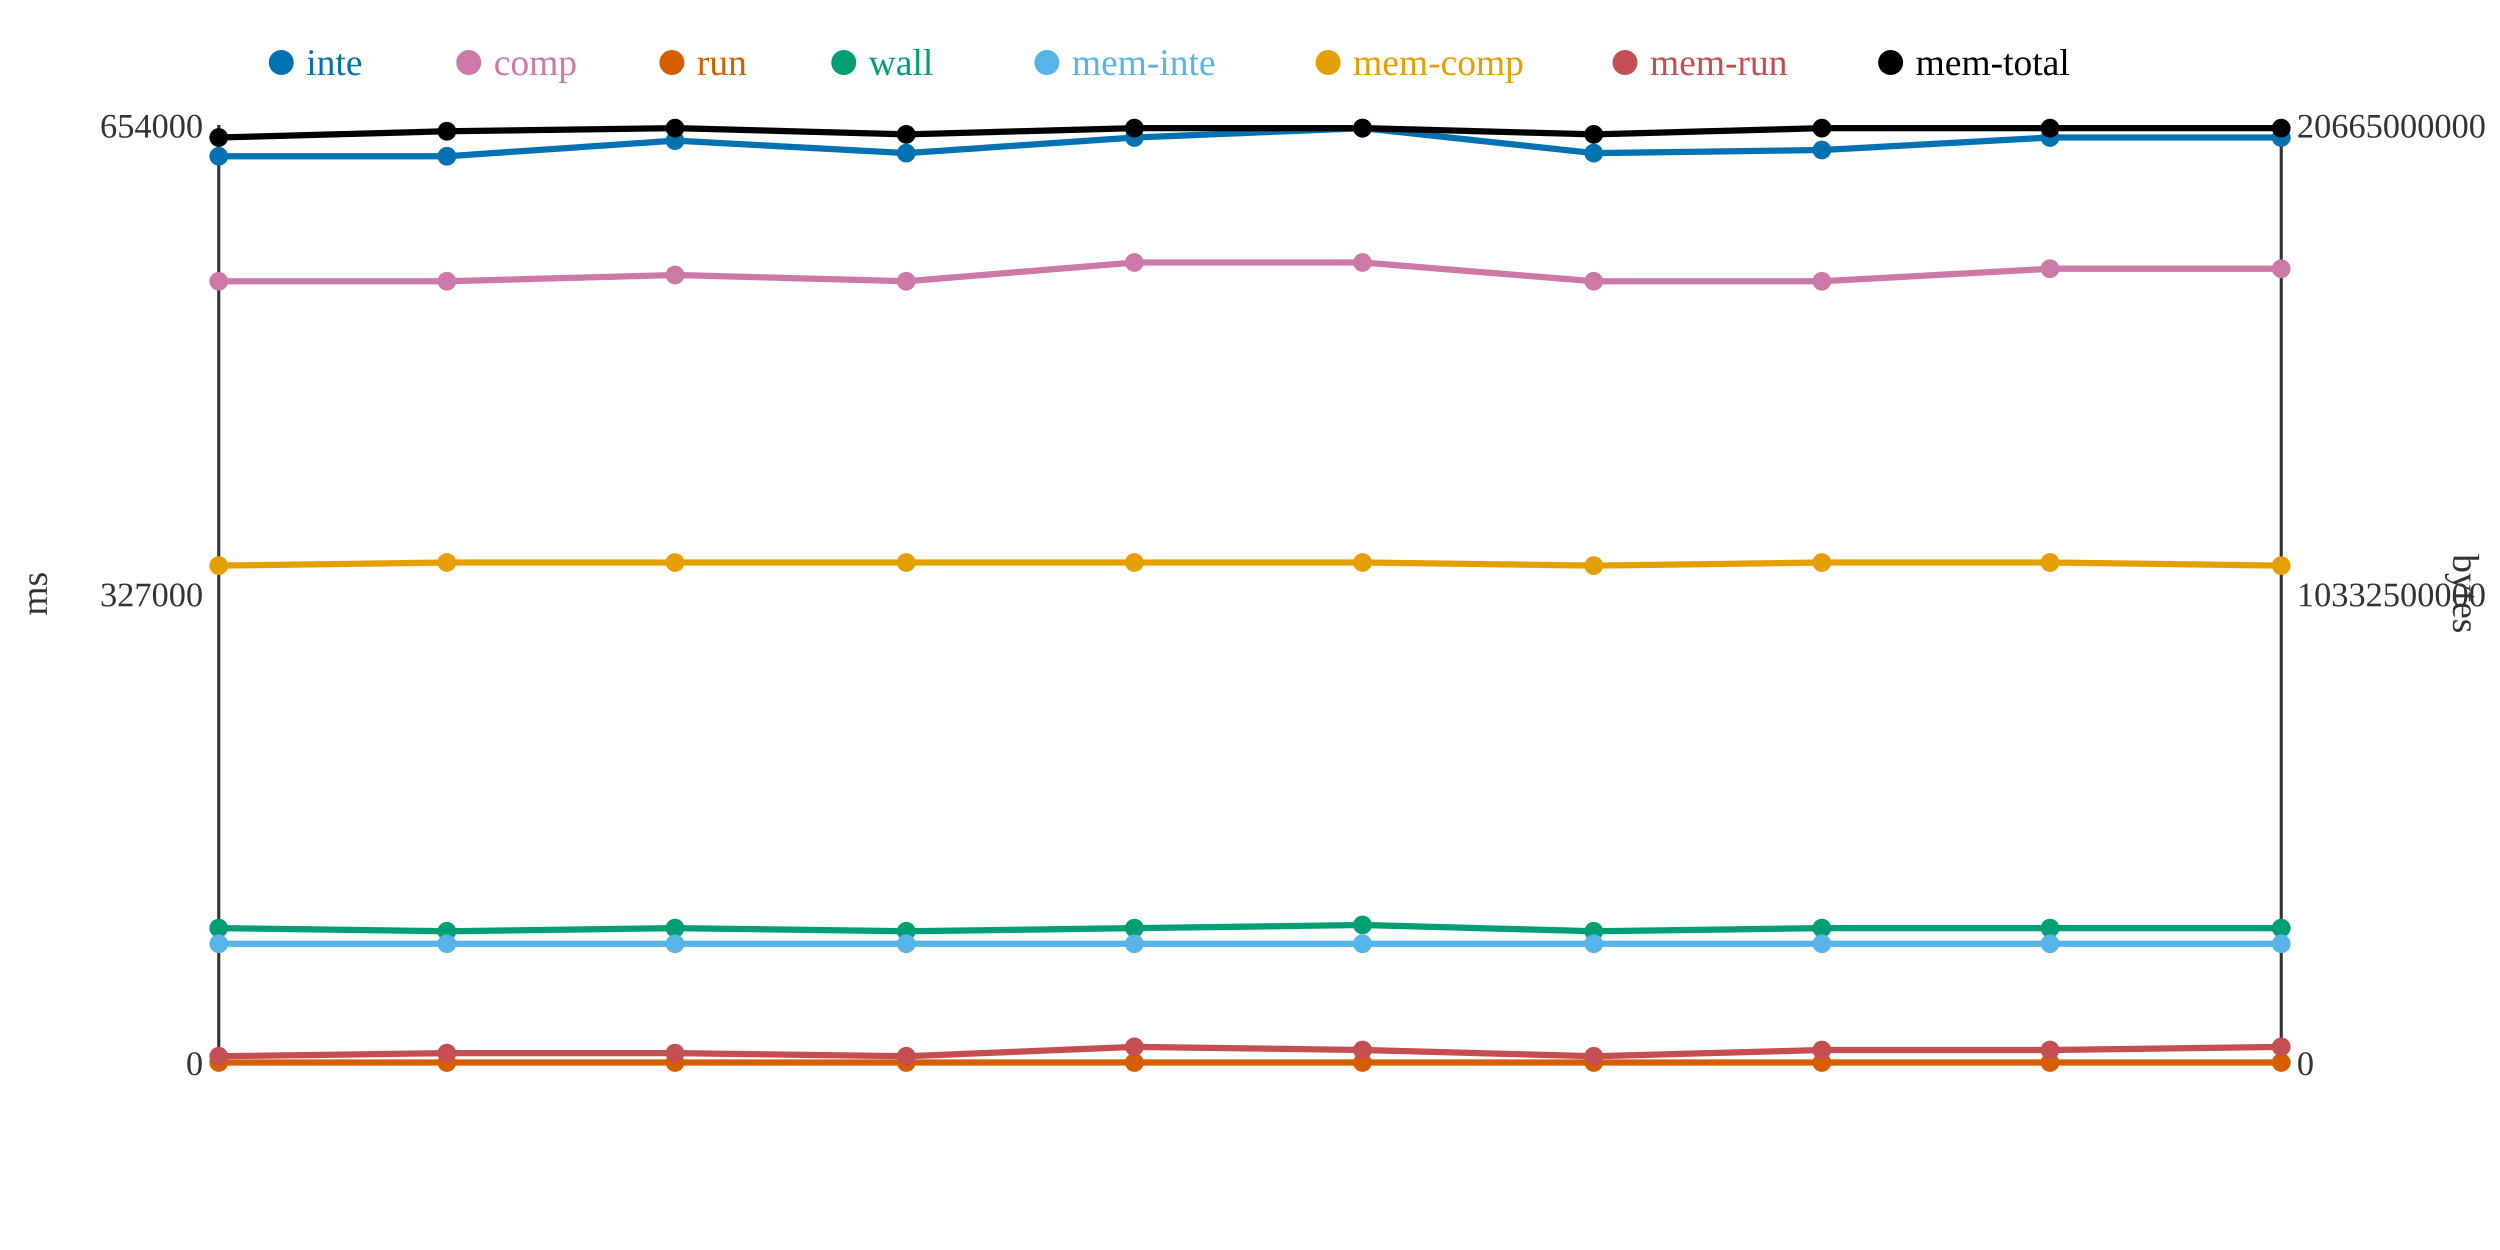
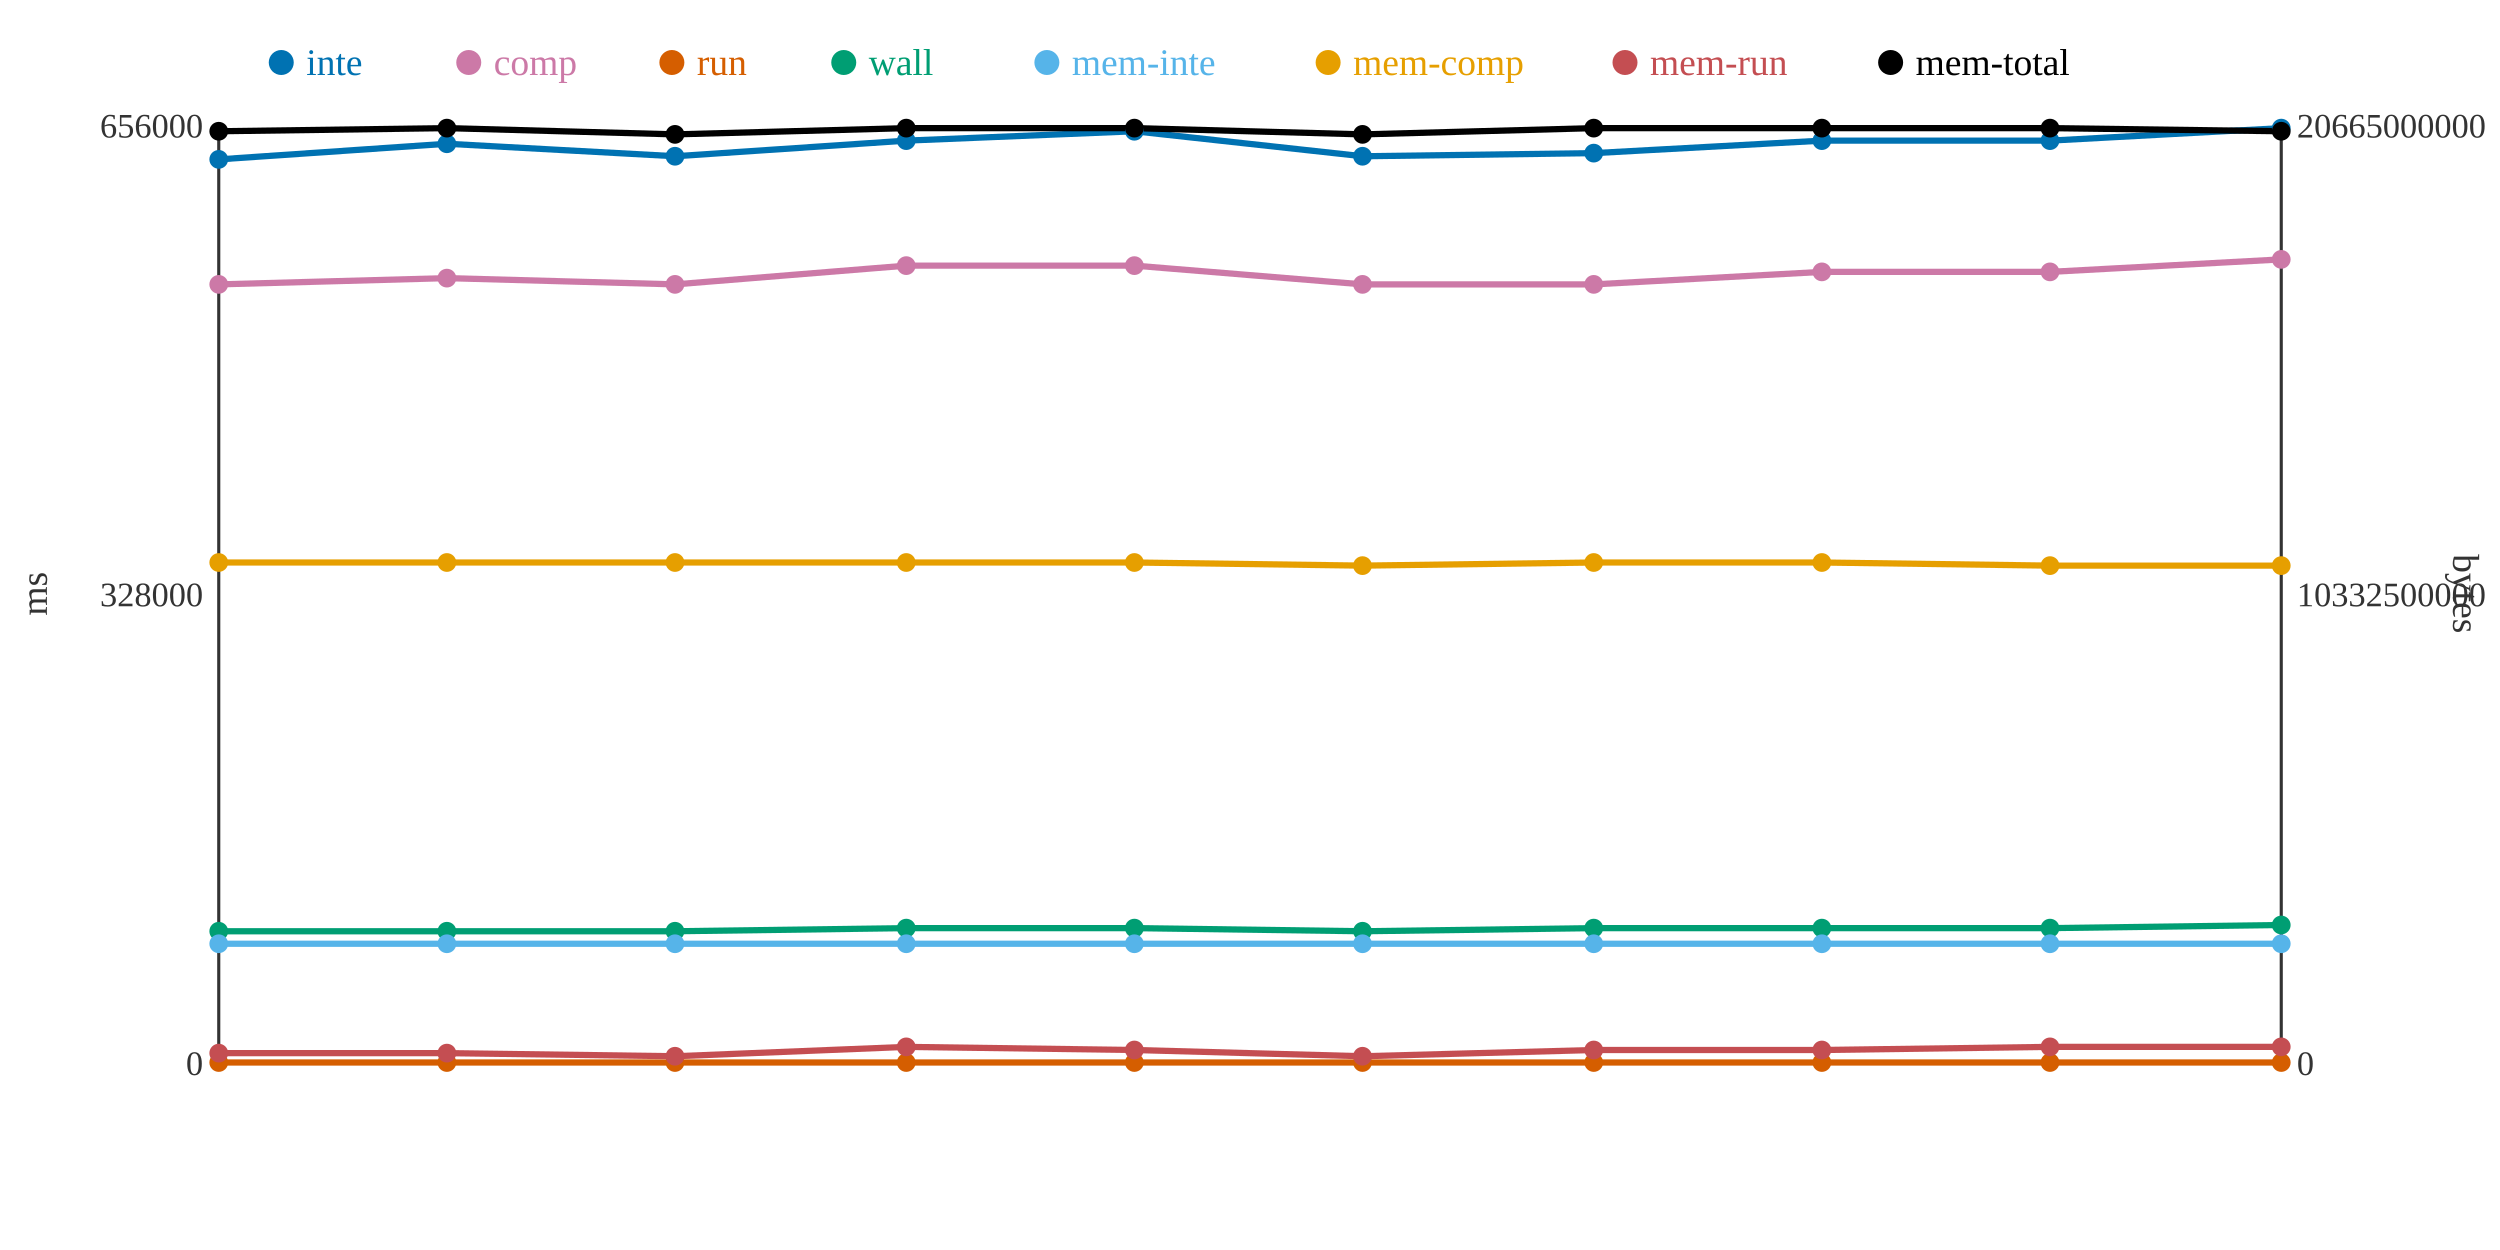
<svg xmlns="http://www.w3.org/2000/svg" width="800" height="400">
  <rect width="800" height="400" fill="white" />
  <line x1="70" y1="40" x2="70" y2="340" stroke="#333" stroke-width="1" />
  <line x1="70" y1="340" x2="730" y2="340" stroke="#333" stroke-width="1" />
  <line x1="730" y1="40" x2="730" y2="340" stroke="#333" stroke-width="1" />
  <text x="65" y="344" text-anchor="end" font-size="11" fill="#333">0</text>
-   <text x="65" y="194" text-anchor="end" font-size="11" fill="#333">327000</text>
-   <text x="65" y="44" text-anchor="end" font-size="11" fill="#333">654000</text>
+   <text x="65" y="194" text-anchor="end" font-size="11" fill="#333">328000</text>
+   <text x="65" y="44" text-anchor="end" font-size="11" fill="#333">656000</text>
  <text x="15" y="190" text-anchor="middle" font-size="12" fill="#333" transform="rotate(-90 15 190)">ms</text>
  <text x="735" y="344" text-anchor="start" font-size="11" fill="#333">0</text>
  <text x="735" y="194" text-anchor="start" font-size="11" fill="#333">10332500000</text>
  <text x="735" y="44" text-anchor="start" font-size="11" fill="#333">20665000000</text>
  <text x="785" y="190" text-anchor="middle" font-size="12" fill="#333" transform="rotate(90 785 190)">bytes</text>
-   <polyline points="70,50 143,50 216,45 290,49 363,44 436,41 510,49 583,48 656,44 730,44" fill="none" stroke="#0072B2" stroke-width="2" />
-   <polyline points="70,90 143,90 216,88 290,90 363,84 436,84 510,90 583,90 656,86 730,86" fill="none" stroke="#CC79A7" stroke-width="2" />
+   <polyline points="70,51 143,46 216,50 290,45 363,42 436,50 510,49 583,45 656,45 730,41" fill="none" stroke="#0072B2" stroke-width="2" />
+   <polyline points="70,91 143,89 216,91 290,85 363,85 436,91 510,91 583,87 656,87 730,83" fill="none" stroke="#CC79A7" stroke-width="2" />
  <polyline points="70,340 143,340 216,340 290,340 363,340 436,340 510,340 583,340 656,340 730,340" fill="none" stroke="#D55E00" stroke-width="2" />
-   <polyline points="70,297 143,298 216,297 290,298 363,297 436,296 510,298 583,297 656,297 730,297" fill="none" stroke="#009E73" stroke-width="2" />
+   <polyline points="70,298 143,298 216,298 290,297 363,297 436,298 510,297 583,297 656,297 730,296" fill="none" stroke="#009E73" stroke-width="2" />
  <polyline points="70,302 143,302 216,302 290,302 363,302 436,302 510,302 583,302 656,302 730,302" fill="none" stroke="#56B4E9" stroke-width="2" />
-   <polyline points="70,181 143,180 216,180 290,180 363,180 436,180 510,181 583,180 656,180 730,181" fill="none" stroke="#E69F00" stroke-width="2" />
-   <polyline points="70,338 143,337 216,337 290,338 363,335 436,336 510,338 583,336 656,336 730,335" fill="none" stroke="#C44E52" stroke-width="2" />
-   <polyline points="70,44 143,42 216,41 290,43 363,41 436,41 510,43 583,41 656,41 730,41" fill="none" stroke="#000000" stroke-width="2" />
-   <circle cx="70" cy="50" r="3" fill="#0072B2" />
-   <circle cx="70" cy="90" r="3" fill="#CC79A7" />
+   <polyline points="70,180 143,180 216,180 290,180 363,180 436,181 510,180 583,180 656,181 730,181" fill="none" stroke="#E69F00" stroke-width="2" />
+   <polyline points="70,337 143,337 216,338 290,335 363,336 436,338 510,336 583,336 656,335 730,335" fill="none" stroke="#C44E52" stroke-width="2" />
+   <polyline points="70,42 143,41 216,43 290,41 363,41 436,43 510,41 583,41 656,41 730,42" fill="none" stroke="#000000" stroke-width="2" />
+   <circle cx="70" cy="51" r="3" fill="#0072B2" />
+   <circle cx="70" cy="91" r="3" fill="#CC79A7" />
  <circle cx="70" cy="340" r="3" fill="#D55E00" />
-   <circle cx="70" cy="297" r="3" fill="#009E73" />
+   <circle cx="70" cy="298" r="3" fill="#009E73" />
  <circle cx="70" cy="302" r="3" fill="#56B4E9" />
-   <circle cx="70" cy="181" r="3" fill="#E69F00" />
-   <circle cx="70" cy="338" r="3" fill="#C44E52" />
-   <circle cx="70" cy="44" r="3" fill="#000000" />
-   <circle cx="143" cy="50" r="3" fill="#0072B2" />
-   <circle cx="143" cy="90" r="3" fill="#CC79A7" />
+   <circle cx="70" cy="180" r="3" fill="#E69F00" />
+   <circle cx="70" cy="337" r="3" fill="#C44E52" />
+   <circle cx="70" cy="42" r="3" fill="#000000" />
+   <circle cx="143" cy="46" r="3" fill="#0072B2" />
+   <circle cx="143" cy="89" r="3" fill="#CC79A7" />
  <circle cx="143" cy="340" r="3" fill="#D55E00" />
  <circle cx="143" cy="298" r="3" fill="#009E73" />
  <circle cx="143" cy="302" r="3" fill="#56B4E9" />
  <circle cx="143" cy="180" r="3" fill="#E69F00" />
  <circle cx="143" cy="337" r="3" fill="#C44E52" />
-   <circle cx="143" cy="42" r="3" fill="#000000" />
-   <circle cx="216" cy="45" r="3" fill="#0072B2" />
-   <circle cx="216" cy="88" r="3" fill="#CC79A7" />
+   <circle cx="143" cy="41" r="3" fill="#000000" />
+   <circle cx="216" cy="50" r="3" fill="#0072B2" />
+   <circle cx="216" cy="91" r="3" fill="#CC79A7" />
  <circle cx="216" cy="340" r="3" fill="#D55E00" />
-   <circle cx="216" cy="297" r="3" fill="#009E73" />
+   <circle cx="216" cy="298" r="3" fill="#009E73" />
  <circle cx="216" cy="302" r="3" fill="#56B4E9" />
  <circle cx="216" cy="180" r="3" fill="#E69F00" />
-   <circle cx="216" cy="337" r="3" fill="#C44E52" />
-   <circle cx="216" cy="41" r="3" fill="#000000" />
-   <circle cx="290" cy="49" r="3" fill="#0072B2" />
-   <circle cx="290" cy="90" r="3" fill="#CC79A7" />
+   <circle cx="216" cy="338" r="3" fill="#C44E52" />
+   <circle cx="216" cy="43" r="3" fill="#000000" />
+   <circle cx="290" cy="45" r="3" fill="#0072B2" />
+   <circle cx="290" cy="85" r="3" fill="#CC79A7" />
  <circle cx="290" cy="340" r="3" fill="#D55E00" />
-   <circle cx="290" cy="298" r="3" fill="#009E73" />
+   <circle cx="290" cy="297" r="3" fill="#009E73" />
  <circle cx="290" cy="302" r="3" fill="#56B4E9" />
  <circle cx="290" cy="180" r="3" fill="#E69F00" />
-   <circle cx="290" cy="338" r="3" fill="#C44E52" />
-   <circle cx="290" cy="43" r="3" fill="#000000" />
-   <circle cx="363" cy="44" r="3" fill="#0072B2" />
-   <circle cx="363" cy="84" r="3" fill="#CC79A7" />
+   <circle cx="290" cy="335" r="3" fill="#C44E52" />
+   <circle cx="290" cy="41" r="3" fill="#000000" />
+   <circle cx="363" cy="42" r="3" fill="#0072B2" />
+   <circle cx="363" cy="85" r="3" fill="#CC79A7" />
  <circle cx="363" cy="340" r="3" fill="#D55E00" />
  <circle cx="363" cy="297" r="3" fill="#009E73" />
  <circle cx="363" cy="302" r="3" fill="#56B4E9" />
  <circle cx="363" cy="180" r="3" fill="#E69F00" />
-   <circle cx="363" cy="335" r="3" fill="#C44E52" />
+   <circle cx="363" cy="336" r="3" fill="#C44E52" />
  <circle cx="363" cy="41" r="3" fill="#000000" />
-   <circle cx="436" cy="41" r="3" fill="#0072B2" />
-   <circle cx="436" cy="84" r="3" fill="#CC79A7" />
+   <circle cx="436" cy="50" r="3" fill="#0072B2" />
+   <circle cx="436" cy="91" r="3" fill="#CC79A7" />
  <circle cx="436" cy="340" r="3" fill="#D55E00" />
-   <circle cx="436" cy="296" r="3" fill="#009E73" />
+   <circle cx="436" cy="298" r="3" fill="#009E73" />
  <circle cx="436" cy="302" r="3" fill="#56B4E9" />
-   <circle cx="436" cy="180" r="3" fill="#E69F00" />
-   <circle cx="436" cy="336" r="3" fill="#C44E52" />
-   <circle cx="436" cy="41" r="3" fill="#000000" />
+   <circle cx="436" cy="181" r="3" fill="#E69F00" />
+   <circle cx="436" cy="338" r="3" fill="#C44E52" />
+   <circle cx="436" cy="43" r="3" fill="#000000" />
  <circle cx="510" cy="49" r="3" fill="#0072B2" />
-   <circle cx="510" cy="90" r="3" fill="#CC79A7" />
+   <circle cx="510" cy="91" r="3" fill="#CC79A7" />
  <circle cx="510" cy="340" r="3" fill="#D55E00" />
-   <circle cx="510" cy="298" r="3" fill="#009E73" />
+   <circle cx="510" cy="297" r="3" fill="#009E73" />
  <circle cx="510" cy="302" r="3" fill="#56B4E9" />
-   <circle cx="510" cy="181" r="3" fill="#E69F00" />
-   <circle cx="510" cy="338" r="3" fill="#C44E52" />
-   <circle cx="510" cy="43" r="3" fill="#000000" />
-   <circle cx="583" cy="48" r="3" fill="#0072B2" />
-   <circle cx="583" cy="90" r="3" fill="#CC79A7" />
+   <circle cx="510" cy="180" r="3" fill="#E69F00" />
+   <circle cx="510" cy="336" r="3" fill="#C44E52" />
+   <circle cx="510" cy="41" r="3" fill="#000000" />
+   <circle cx="583" cy="45" r="3" fill="#0072B2" />
+   <circle cx="583" cy="87" r="3" fill="#CC79A7" />
  <circle cx="583" cy="340" r="3" fill="#D55E00" />
  <circle cx="583" cy="297" r="3" fill="#009E73" />
  <circle cx="583" cy="302" r="3" fill="#56B4E9" />
  <circle cx="583" cy="180" r="3" fill="#E69F00" />
  <circle cx="583" cy="336" r="3" fill="#C44E52" />
  <circle cx="583" cy="41" r="3" fill="#000000" />
-   <circle cx="656" cy="44" r="3" fill="#0072B2" />
-   <circle cx="656" cy="86" r="3" fill="#CC79A7" />
+   <circle cx="656" cy="45" r="3" fill="#0072B2" />
+   <circle cx="656" cy="87" r="3" fill="#CC79A7" />
  <circle cx="656" cy="340" r="3" fill="#D55E00" />
  <circle cx="656" cy="297" r="3" fill="#009E73" />
  <circle cx="656" cy="302" r="3" fill="#56B4E9" />
-   <circle cx="656" cy="180" r="3" fill="#E69F00" />
-   <circle cx="656" cy="336" r="3" fill="#C44E52" />
+   <circle cx="656" cy="181" r="3" fill="#E69F00" />
+   <circle cx="656" cy="335" r="3" fill="#C44E52" />
  <circle cx="656" cy="41" r="3" fill="#000000" />
-   <circle cx="730" cy="44" r="3" fill="#0072B2" />
-   <circle cx="730" cy="86" r="3" fill="#CC79A7" />
+   <circle cx="730" cy="41" r="3" fill="#0072B2" />
+   <circle cx="730" cy="83" r="3" fill="#CC79A7" />
  <circle cx="730" cy="340" r="3" fill="#D55E00" />
-   <circle cx="730" cy="297" r="3" fill="#009E73" />
+   <circle cx="730" cy="296" r="3" fill="#009E73" />
  <circle cx="730" cy="302" r="3" fill="#56B4E9" />
  <circle cx="730" cy="181" r="3" fill="#E69F00" />
  <circle cx="730" cy="335" r="3" fill="#C44E52" />
-   <circle cx="730" cy="41" r="3" fill="#000000" />
+   <circle cx="730" cy="42" r="3" fill="#000000" />
  <circle cx="90" cy="20" r="4" fill="#0072B2" />
  <text x="98" y="24" text-anchor="start" font-size="12" fill="#0072B2">inte</text>
  <circle cx="150" cy="20" r="4" fill="#CC79A7" />
  <text x="158" y="24" text-anchor="start" font-size="12" fill="#CC79A7">comp</text>
  <circle cx="215" cy="20" r="4" fill="#D55E00" />
  <text x="223" y="24" text-anchor="start" font-size="12" fill="#D55E00">run</text>
  <circle cx="270" cy="20" r="4" fill="#009E73" />
  <text x="278" y="24" text-anchor="start" font-size="12" fill="#009E73">wall</text>
  <circle cx="335" cy="20" r="4" fill="#56B4E9" />
  <text x="343" y="24" text-anchor="start" font-size="12" fill="#56B4E9">mem-inte</text>
  <circle cx="425" cy="20" r="4" fill="#E69F00" />
  <text x="433" y="24" text-anchor="start" font-size="12" fill="#E69F00">mem-comp</text>
  <circle cx="520" cy="20" r="4" fill="#C44E52" />
  <text x="528" y="24" text-anchor="start" font-size="12" fill="#C44E52">mem-run</text>
  <circle cx="605" cy="20" r="4" fill="#000000" />
  <text x="613" y="24" text-anchor="start" font-size="12" fill="#000000">mem-total</text>
</svg>
